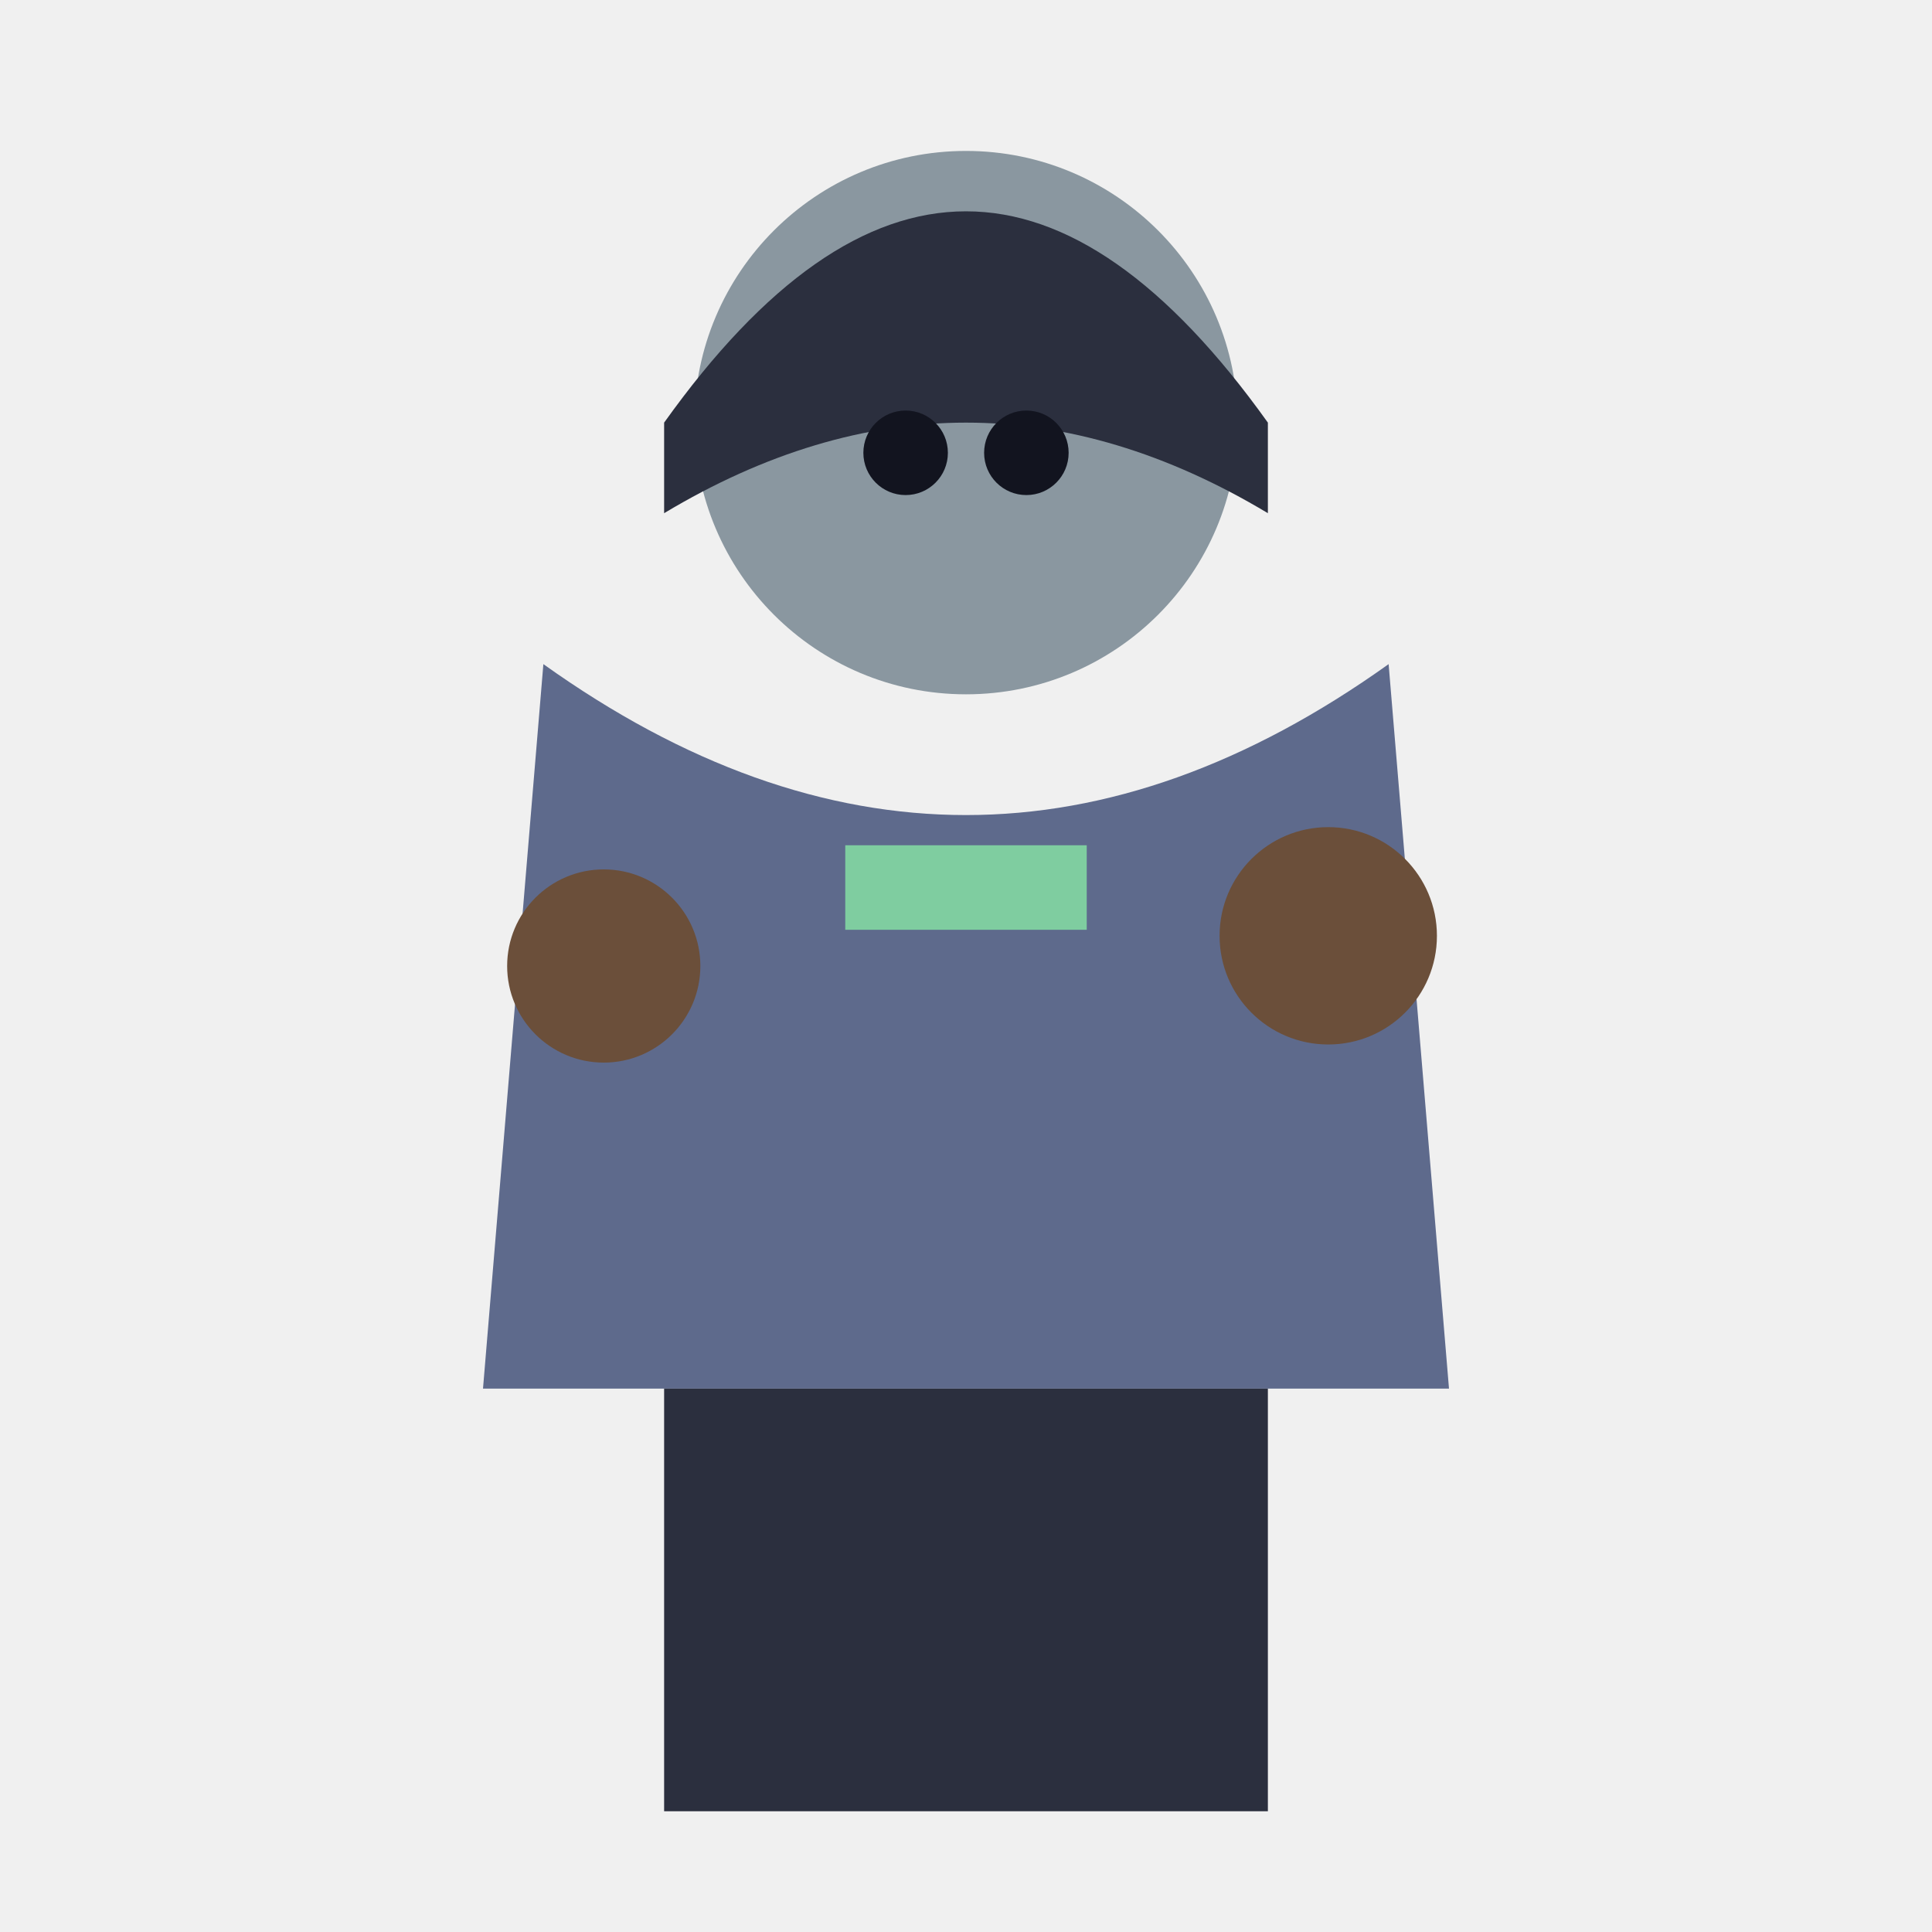
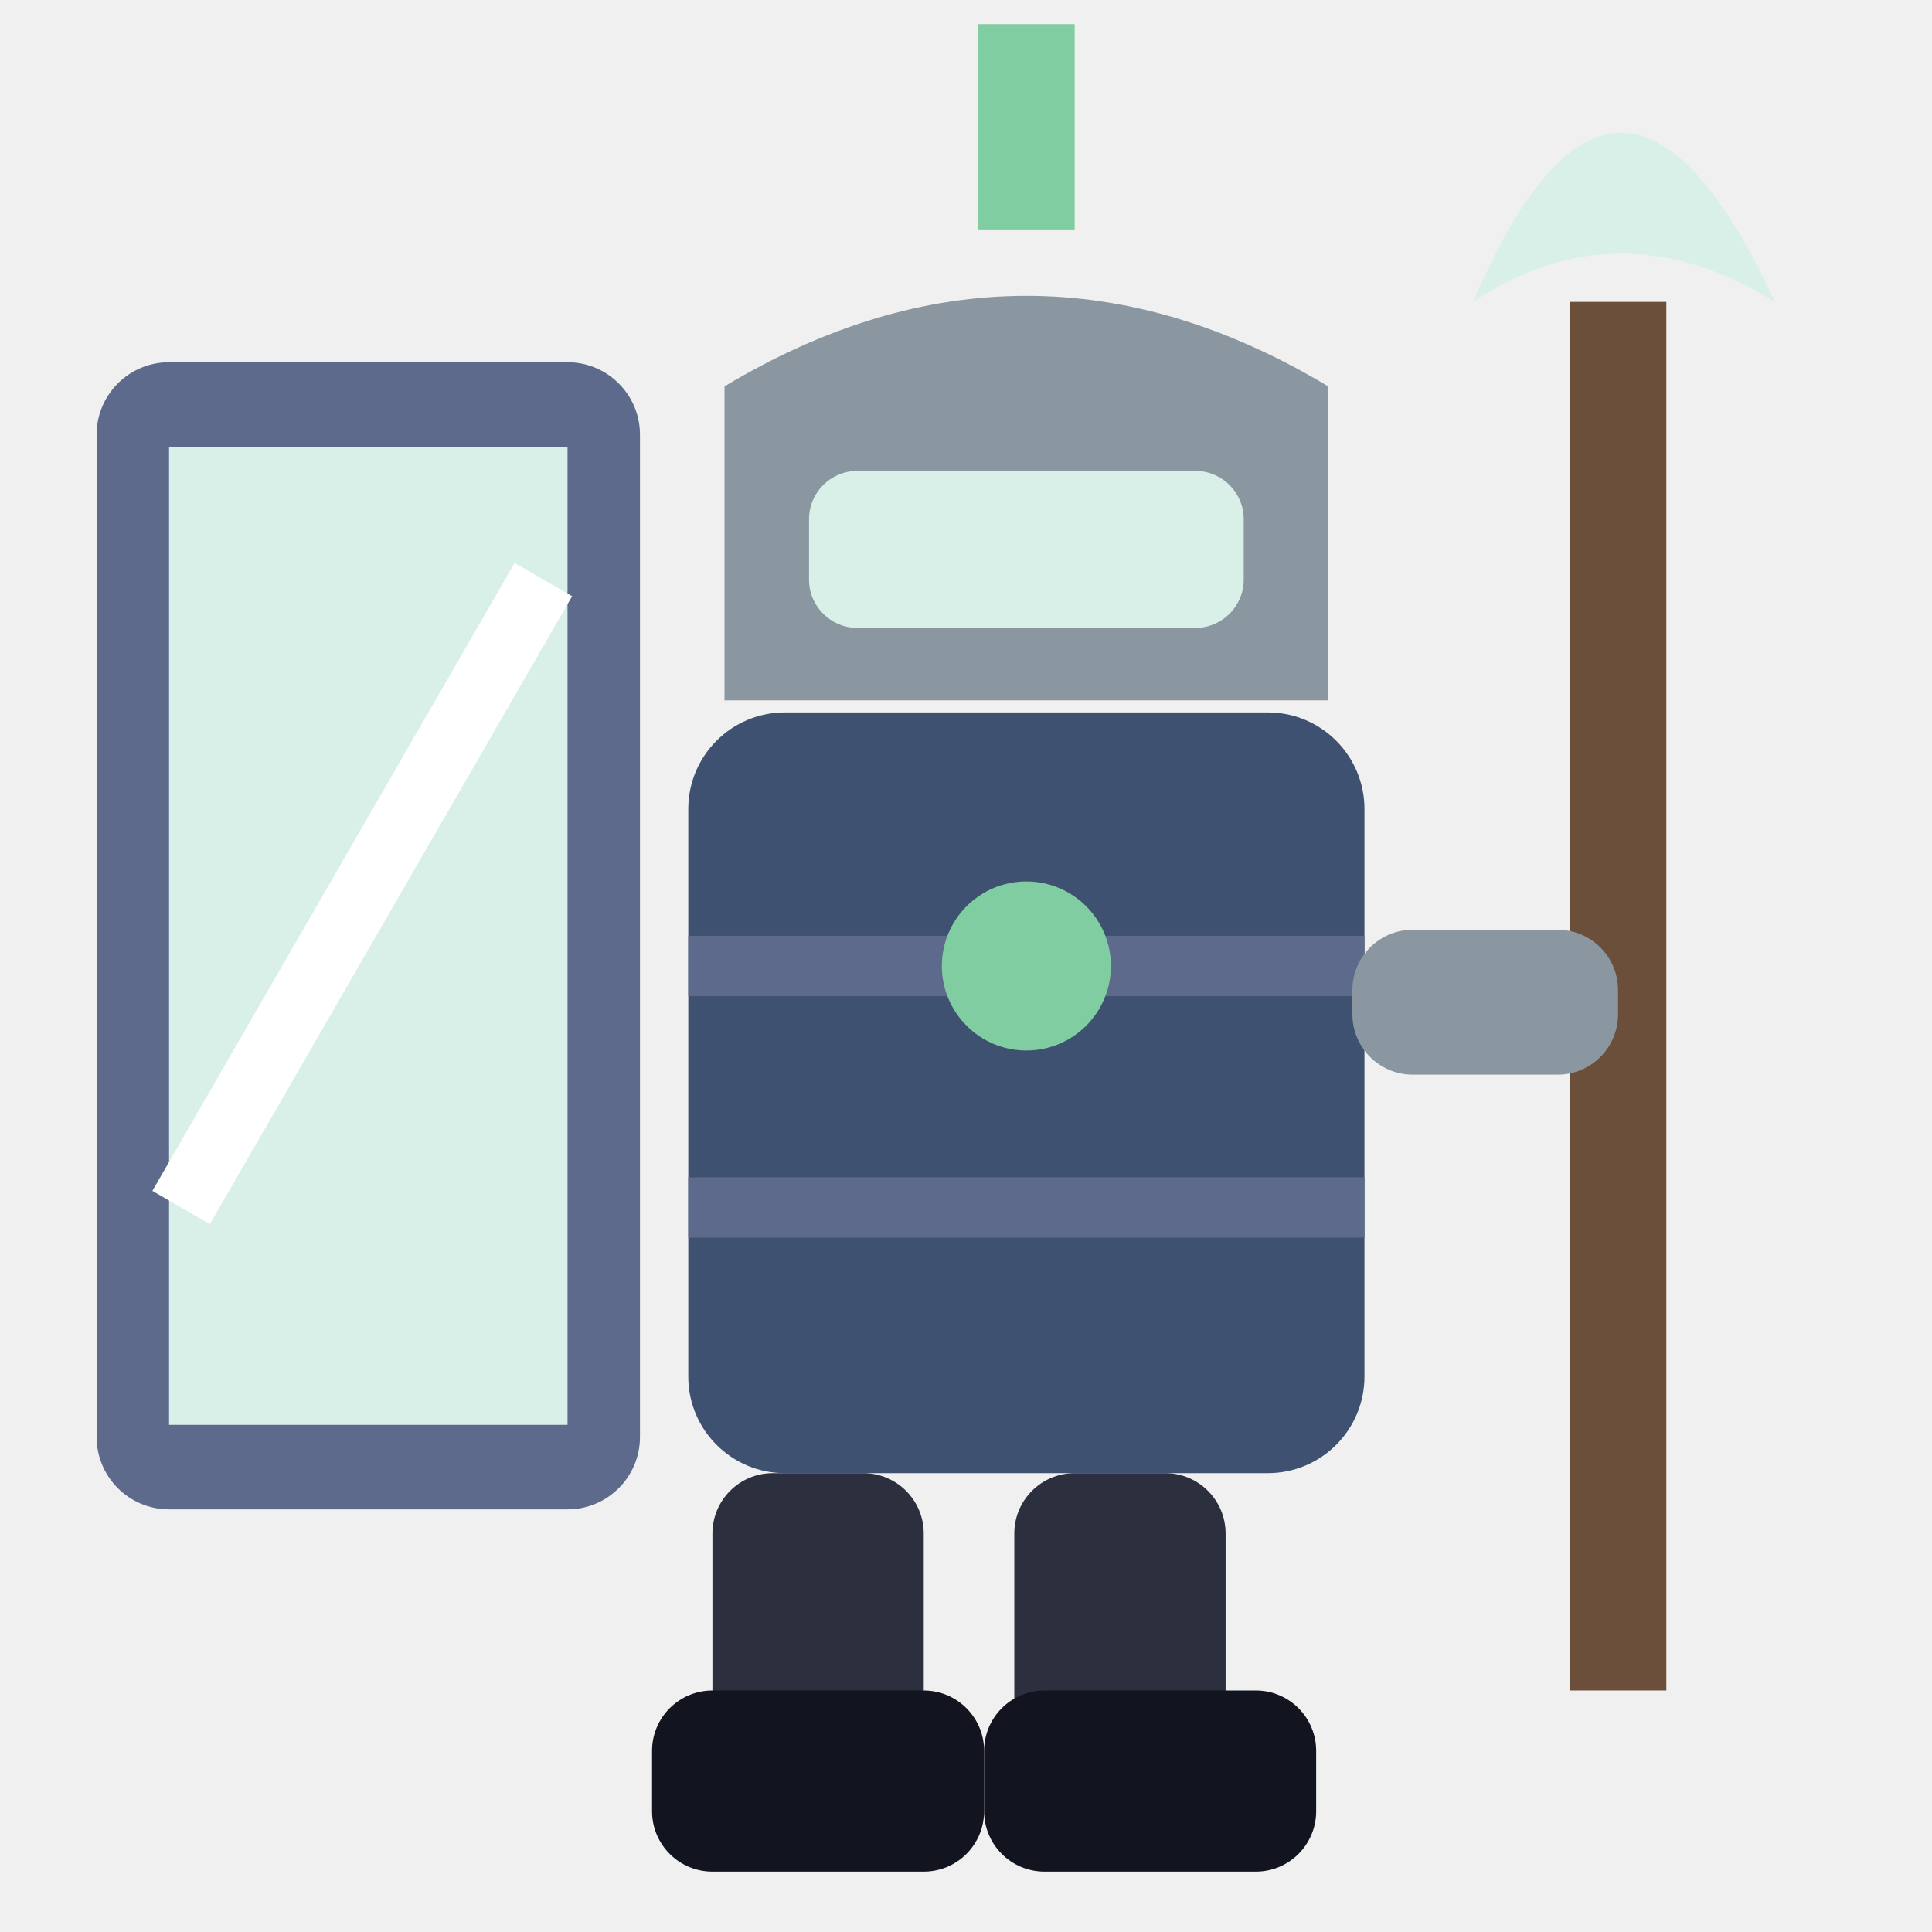
<svg xmlns="http://www.w3.org/2000/svg" viewBox="0 0 32 32">
-   <circle cx="16" cy="7" r="4.5" fill="#8A97A0" />
-   <path d="M11,7 Q16,0 21,7 L21,8.5 Q16,5.5 11,8.5 Z" fill="#2B2F3E" />
-   <circle cx="15" cy="7.5" r="0.7" fill="#12141f" />
-   <circle cx="17" cy="7.5" r="0.7" fill="#12141f" />
-   <path d="M9,11 L8,23 L24,23 L23,11 Q16,16 9,11 Z" fill="#5E6A8C" />
-   <rect x="14" y="14" width="4" height="1.4" fill="#7FCDA0" />
-   <circle cx="10" cy="16" r="1.6" fill="#6B4F3A" />
-   <circle cx="22" cy="15.5" r="1.8" fill="#6B4F3A" />
-   <rect x="11" y="23" width="5" height="7" fill="#2B2F3E" />
-   <rect x="16" y="23" width="5" height="7" fill="#2B2F3E" />
+   <rect x="1.6" y="6" width="9" height="19" rx="1.2" fill="#5E6A8C" />
+   <rect x="2.8" y="7.4" width="6.6" height="16.2" fill="#D9F0E8" />
+   <path d="M3,20 L9,9.6" stroke="#FFFFFF" stroke-width="1.1" />
+   <path d="M12,11.6 L12,6.4 Q17,3.4 22,6.4 L22,11.6 Z" fill="#8A97A0" />
+   <rect x="13.4" y="7.8" width="7.2" height="2.6" rx="0.8" fill="#D9F0E8" />
+   <path d="M17,3.8 V0.4" stroke="#7FCDA0" stroke-width="1.6" />
+   <rect x="11.4" y="11.8" width="11.2" height="12.6" rx="1.6" fill="#3F5170" />
+   <path d="M11.4,16 H22.6 M11.4,20 H22.6" stroke="#5E6A8C" stroke-width="1" />
+   <circle cx="17" cy="16" r="1.4" fill="#7FCDA0" />
+   <rect x="26" y="5" width="1.6" height="23" fill="#6B4F3A" />
+   <path d="M24.4,5 Q26.8,-0.6 29.4,5 Q26.8,3.4 24.4,5 Z" fill="#D9F0E8" />
+   <rect x="22.4" y="15.4" width="4.4" height="2.4" rx="1" fill="#8A97A0" />
+   <rect x="11.8" y="24.4" width="3.5" height="5.6" rx="1" fill="#2B2F3E" />
+   <rect x="16.8" y="24.4" width="3.5" height="5.6" rx="1" fill="#2B2F3E" />
+   <rect x="10.8" y="28.0" width="5.5" height="3" rx="1" fill="#12141f" />
+   <rect x="16.3" y="28.0" width="5.5" height="3" rx="1" fill="#12141f" />
</svg>
